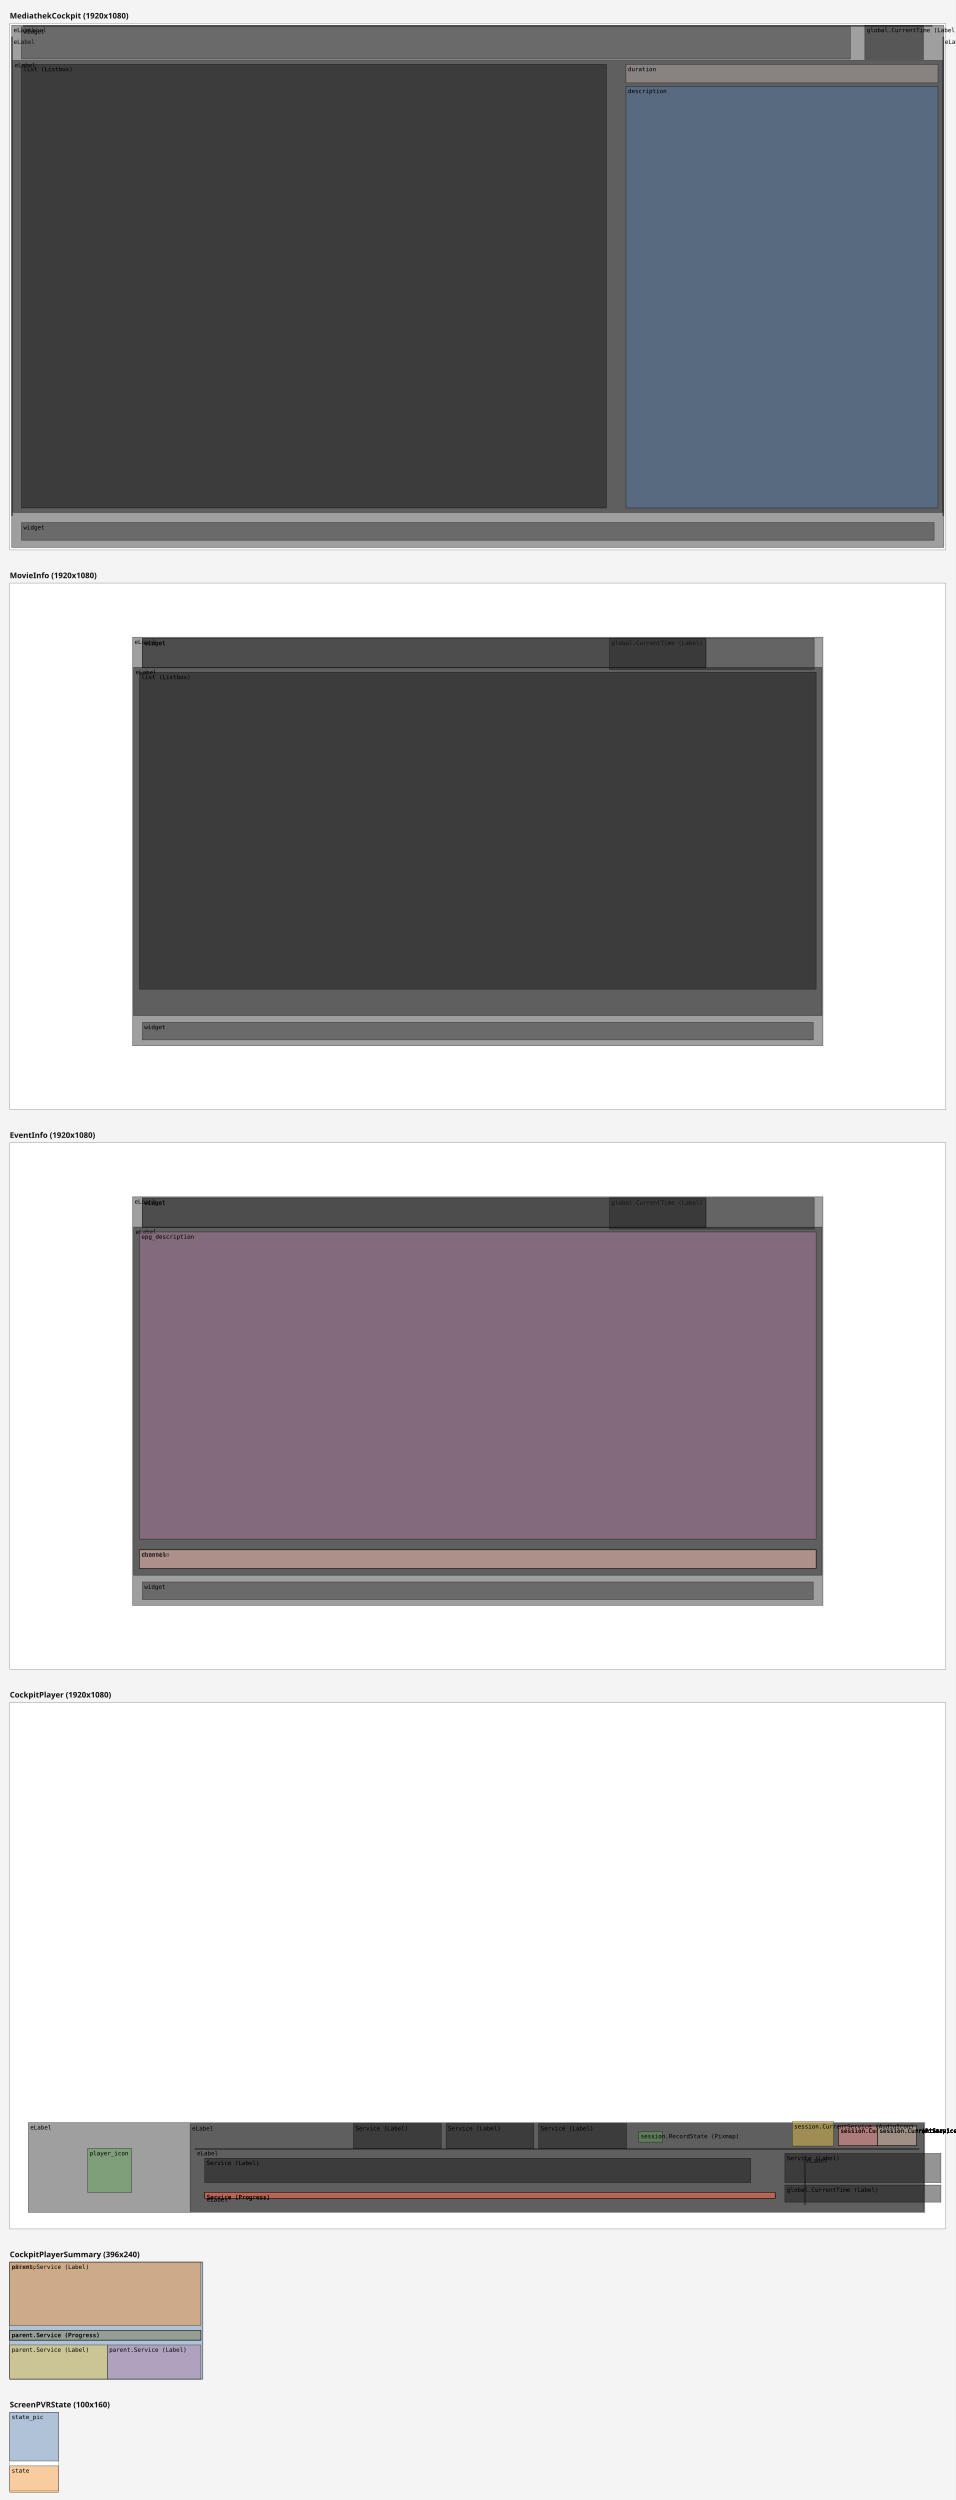
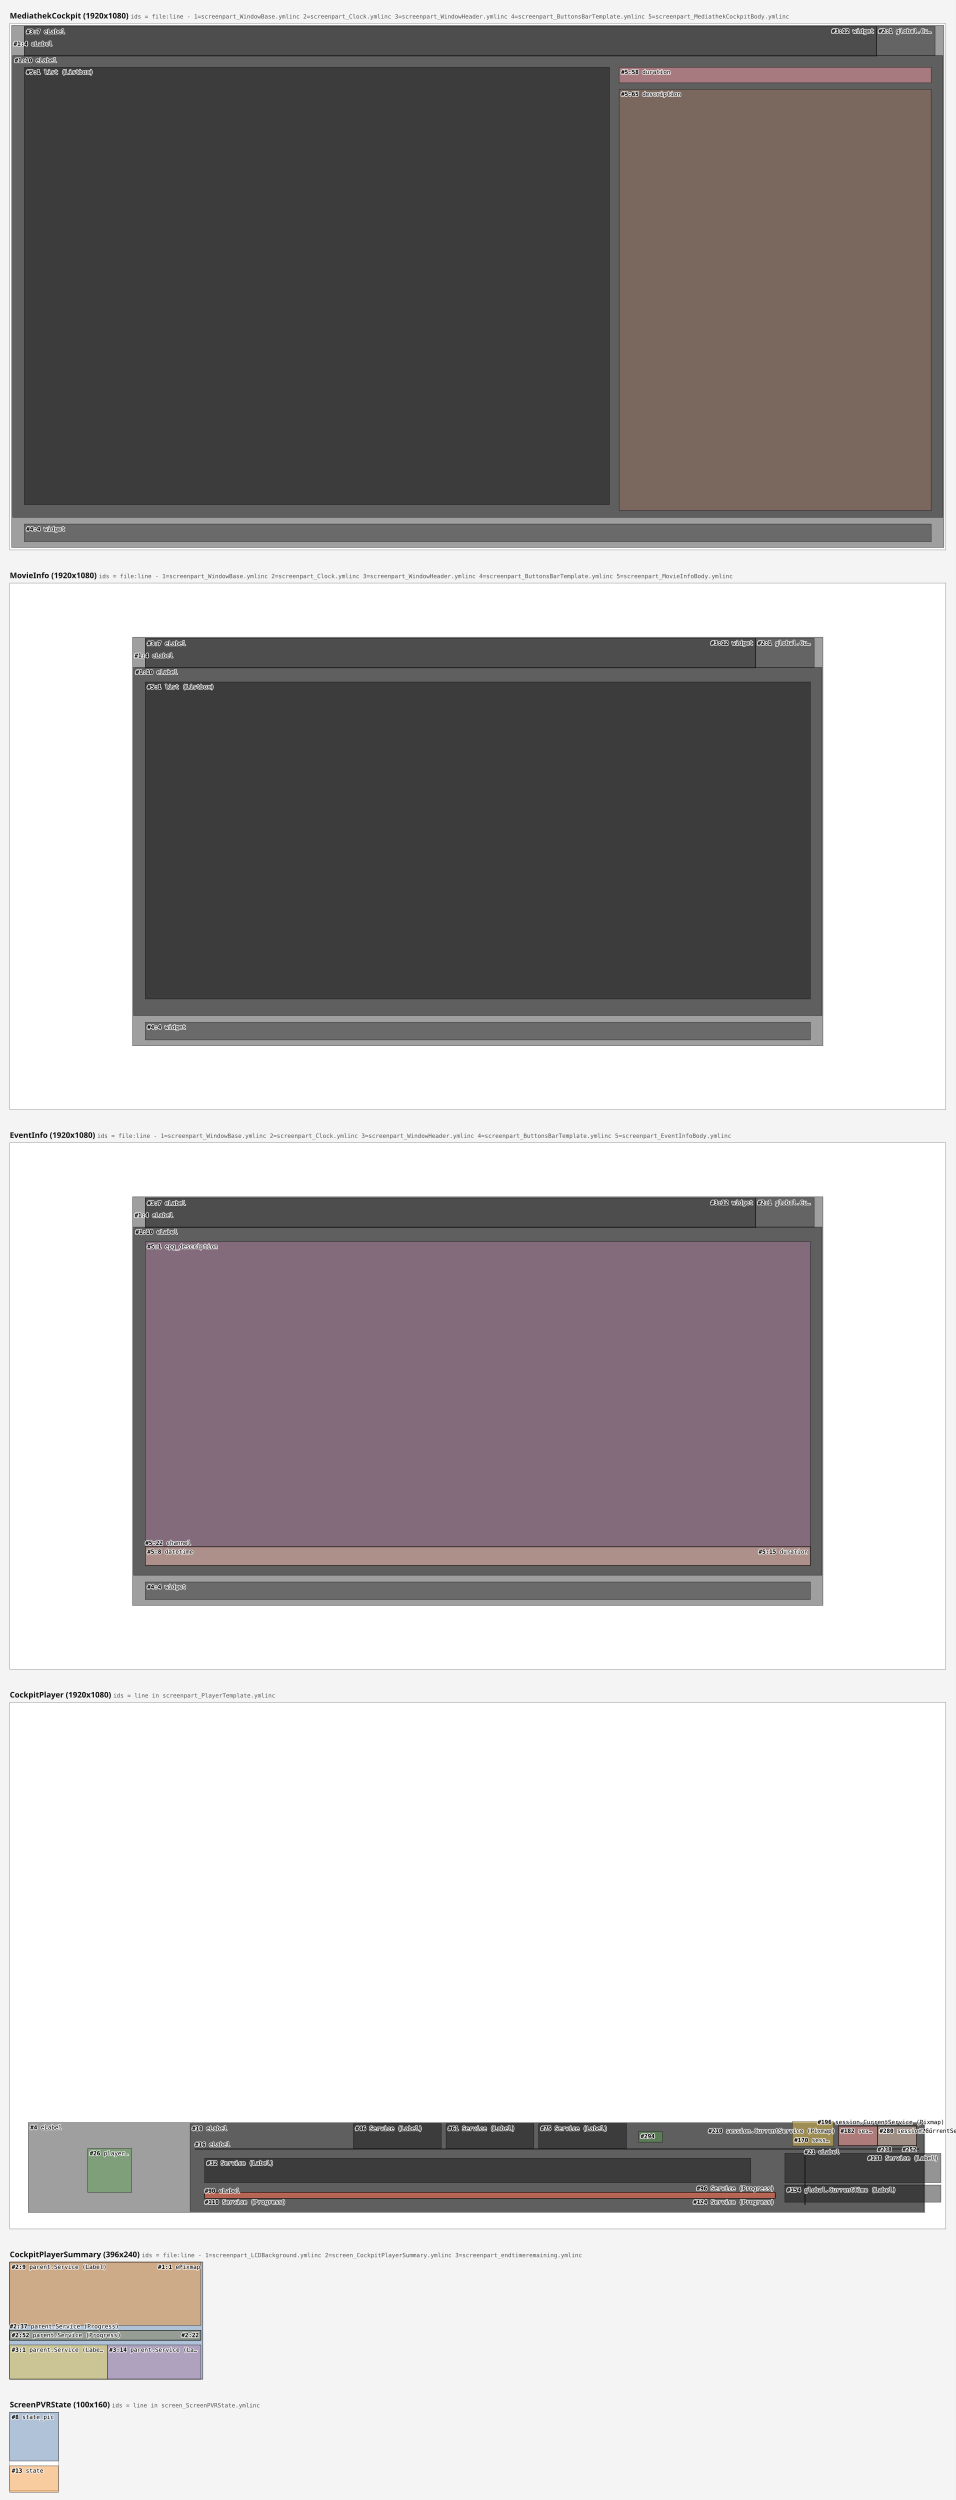
<svg xmlns="http://www.w3.org/2000/svg" width="1960" height="5128" viewBox="0 0 1960 5128">
  <rect x="0" y="0" width="1960" height="5128" fill="#f4f4f4" />
-   <text x="20" y="38" font-family="sans-serif" font-size="16" font-weight="bold" fill="#111111">MediathekCockpit (1920x1080)</text>
+   <text x="20" y="38" font-family="sans-serif" font-size="16" font-weight="bold" fill="#111111">MediathekCockpit (1920x1080) <tspan font-family="monospace" font-size="12" font-weight="normal" fill="#555555">ids = file:line - 1=screenpart_WindowBase.ymlinc  2=screenpart_Clock.ymlinc  3=screenpart_WindowHeader.ymlinc  4=screenpart_ButtonsBarTemplate.ymlinc  5=screenpart_MediathekCockpitBody.ymlinc</tspan>
+   </text>
  <g data-screen="0" transform="translate(20,48)">
    <rect x="0" y="0" width="1920" height="1080" fill="#ffffff" stroke="#999999" stroke-width="1" />
-     <g>
-       <rect data-ref="0:0" x="4" y="4" width="1912" height="1071" fill="#2c2c2c" fill-opacity="0.45" stroke="#000000" stroke-opacity="0.6" stroke-width="1" />
-       <text x="8" y="18" font-family="monospace" font-size="12" fill="#000000">eLabel</text>
-     </g>
-     <g>
-       <rect data-ref="0:1" x="6" y="76" width="1908" height="927" fill="#121212" fill-opacity="0.45" stroke="#000000" stroke-opacity="0.6" stroke-width="1" />
-       <text x="10" y="90" font-family="monospace" font-size="12" fill="#000000">eLabel</text>
-     </g>
-     <g>
-       <rect data-ref="0:2" x="28" y="4" width="1864" height="2" fill="#2c2c2c" fill-opacity="0.45" stroke="#000000" stroke-opacity="0.6" stroke-width="1" />
-       <text x="32" y="18" font-family="monospace" font-size="12" fill="#000000">eLabel</text>
-     </g>
-     <g>
-       <rect data-ref="0:3" x="4" y="28" width="2" height="982" fill="#2c2c2c" fill-opacity="0.45" stroke="#000000" stroke-opacity="0.6" stroke-width="1" />
-       <text x="8" y="42" font-family="monospace" font-size="12" fill="#000000">eLabel</text>
-     </g>
-     <g>
-       <rect data-ref="0:4" x="1914" y="28" width="2" height="982" fill="#2c2c2c" fill-opacity="0.45" stroke="#000000" stroke-opacity="0.6" stroke-width="1" />
-       <text x="1918" y="42" font-family="monospace" font-size="12" fill="#000000">eLabel</text>
-     </g>
-     <g>
-       <rect data-ref="0:5" x="24" y="7" width="1700" height="66" fill="#2c2c2c" fill-opacity="0.45" stroke="#000000" stroke-opacity="0.6" stroke-width="1" />
-       <text x="28" y="21" font-family="monospace" font-size="12" fill="#000000">widget</text>
-     </g>
-     <g>
-       <rect data-ref="0:8" x="24" y="84" width="1200" height="910" fill="#121212" fill-opacity="0.45" stroke="#000000" stroke-opacity="0.6" stroke-width="1" />
-       <text x="28" y="98" font-family="monospace" font-size="12" fill="#000000">list (Listbox)</text>
-     </g>
-     <g>
-       <rect data-ref="0:9" x="1264" y="84" width="640" height="38" fill="#bab0ac" fill-opacity="0.45" stroke="#000000" stroke-opacity="0.6" stroke-width="1" />
-       <text x="1268" y="98" font-family="monospace" font-size="12" fill="#000000">duration</text>
-     </g>
-     <g>
-       <rect data-ref="0:10" x="1264" y="129" width="640" height="865" fill="#4e79a7" fill-opacity="0.45" stroke="#000000" stroke-opacity="0.6" stroke-width="1" />
-       <text x="1268" y="143" font-family="monospace" font-size="12" fill="#000000">description</text>
-     </g>
-     <g>
-       <rect data-ref="0:7" x="24" y="1024" width="1872" height="36" fill="#2c2c2c" fill-opacity="0.45" stroke="#000000" stroke-opacity="0.6" stroke-width="1" />
-       <text x="28" y="1038" font-family="monospace" font-size="12" fill="#000000">widget</text>
-     </g>
-     <g>
-       <rect data-ref="0:6" x="1754" y="4" width="120" height="70" fill="#000000" fill-opacity="0.45" stroke="#000000" stroke-opacity="0.6" stroke-width="1" />
-       <text x="1758" y="18" font-family="monospace" font-size="12" fill="#000000">global.CurrentTime (Label)</text>
-     </g>
-   </g>
-   <text x="20" y="1186" font-family="sans-serif" font-size="16" font-weight="bold" fill="#111111">MovieInfo (1920x1080)</text>
+     <rect data-ref="0:0" data-src="screenpart_WindowBase.ymlinc:4" x="4" y="4" width="1912" height="1071" fill="#2c2c2c" fill-opacity="0.45" stroke="#000000" stroke-opacity="0.6" stroke-width="1" />
+     <rect data-ref="0:1" data-src="screenpart_WindowBase.ymlinc:10" x="6" y="66" width="1908" height="947" fill="#121212" fill-opacity="0.45" stroke="#000000" stroke-opacity="0.6" stroke-width="1" />
+     <rect data-ref="0:6" data-src="screenpart_MediathekCockpitBody.ymlinc:1" x="30" y="90" width="1200" height="897" fill="#121212" fill-opacity="0.45" stroke="#000000" stroke-opacity="0.6" stroke-width="1" />
+     <rect data-ref="0:7" data-src="screenpart_MediathekCockpitBody.ymlinc:58" x="1250" y="90" width="640" height="32" fill="#ff9da7" fill-opacity="0.45" stroke="#000000" stroke-opacity="0.6" stroke-width="1" />
+     <rect data-ref="0:8" data-src="screenpart_MediathekCockpitBody.ymlinc:65" x="1250" y="135" width="640" height="864" fill="#9c755f" fill-opacity="0.45" stroke="#000000" stroke-opacity="0.6" stroke-width="1" />
+     <rect data-ref="0:5" data-src="screenpart_ButtonsBarTemplate.ymlinc:4" x="30" y="1027" width="1860" height="36" fill="#2c2c2c" fill-opacity="0.45" stroke="#000000" stroke-opacity="0.6" stroke-width="1" />
+     <rect data-ref="0:3" data-src="screenpart_WindowHeader.ymlinc:7" x="30" y="7" width="1748" height="60" fill="#2c2c2c" fill-opacity="0.45" stroke="#000000" stroke-opacity="0.6" stroke-width="1" />
+     <rect data-ref="0:2" data-src="screenpart_Clock.ymlinc:1" x="1778" y="6" width="120" height="60" fill="#1d1d1d" fill-opacity="0.45" stroke="#000000" stroke-opacity="0.6" stroke-width="1" />
+     <rect data-ref="0:4" data-src="screenpart_WindowHeader.ymlinc:12" x="30" y="6" width="1748" height="60" fill="#2c2c2c" fill-opacity="0.45" stroke="#000000" stroke-opacity="0.6" stroke-width="1" />
+     <g pointer-events="none" font-family="monospace" font-size="12" fill="#000000" stroke="#ffffff" stroke-width="3" stroke-opacity="0.85" stroke-linejoin="round" paint-order="stroke">
+       <text x="8" y="46">
+         <tspan font-weight="bold">#1:4</tspan> eLabel</text>
+       <text x="10" y="80">
+         <tspan font-weight="bold">#1:10</tspan> eLabel</text>
+       <text x="34" y="104">
+         <tspan font-weight="bold">#5:1</tspan> list (Listbox)</text>
+       <text x="1254" y="104">
+         <tspan font-weight="bold">#5:58</tspan> duration</text>
+       <text x="1254" y="149">
+         <tspan font-weight="bold">#5:65</tspan> description</text>
+       <text x="34" y="1041">
+         <tspan font-weight="bold">#4:4</tspan> widget</text>
+       <text x="34" y="21">
+         <tspan font-weight="bold">#3:7</tspan> eLabel</text>
+       <text x="1782" y="20">
+         <tspan font-weight="bold">#2:1</tspan> global.Cu…</text>
+       <text x="1686" y="20">
+         <tspan font-weight="bold">#3:12</tspan> widget</text>
+     </g>
+   </g>
+   <text x="20" y="1186" font-family="sans-serif" font-size="16" font-weight="bold" fill="#111111">MovieInfo (1920x1080) <tspan font-family="monospace" font-size="12" font-weight="normal" fill="#555555">ids = file:line - 1=screenpart_WindowBase.ymlinc  2=screenpart_Clock.ymlinc  3=screenpart_WindowHeader.ymlinc  4=screenpart_ButtonsBarTemplate.ymlinc  5=screenpart_MovieInfoBody.ymlinc</tspan>
+   </text>
  <g data-screen="1" transform="translate(20,1196)">
    <rect x="0" y="0" width="1920" height="1080" fill="#ffffff" stroke="#999999" stroke-width="1" />
-     <g>
-       <rect data-ref="1:0" x="252" y="111" width="1416" height="838" fill="#2c2c2c" fill-opacity="0.45" stroke="#000000" stroke-opacity="0.6" stroke-width="1" />
-       <text x="256" y="125" font-family="monospace" font-size="12" fill="#000000">eLabel</text>
-     </g>
-     <g>
-       <rect data-ref="1:1" x="254" y="173" width="1412" height="714" fill="#121212" fill-opacity="0.45" stroke="#000000" stroke-opacity="0.6" stroke-width="1" />
-       <text x="258" y="187" font-family="monospace" font-size="12" fill="#000000">eLabel</text>
-     </g>
-     <g>
-       <rect data-ref="1:6" x="266" y="183" width="1388" height="650" fill="#121212" fill-opacity="0.45" stroke="#000000" stroke-opacity="0.6" stroke-width="1" />
-       <text x="270" y="197" font-family="monospace" font-size="12" fill="#000000">list (Listbox)</text>
-     </g>
-     <g>
-       <rect data-ref="1:2" x="272" y="901" width="1376" height="36" fill="#2c2c2c" fill-opacity="0.45" stroke="#000000" stroke-opacity="0.6" stroke-width="1" />
-       <text x="276" y="915" font-family="monospace" font-size="12" fill="#000000">widget</text>
-     </g>
-     <g>
-       <rect data-ref="1:4" x="272" y="114" width="1156" height="60" fill="#2c2c2c" fill-opacity="0.45" stroke="#000000" stroke-opacity="0.6" stroke-width="1" />
-       <text x="276" y="128" font-family="monospace" font-size="12" fill="#000000">eLabel</text>
-     </g>
-     <g>
-       <rect data-ref="1:3" x="1230" y="113" width="420" height="64" fill="#1d1d1d" fill-opacity="0.45" stroke="#000000" stroke-opacity="0.6" stroke-width="1" />
-       <text x="1234" y="127" font-family="monospace" font-size="12" fill="#000000">global.CurrentTime (Label)</text>
-     </g>
-     <g>
-       <rect data-ref="1:5" x="272" y="113" width="1156" height="60" fill="#2c2c2c" fill-opacity="0.45" stroke="#000000" stroke-opacity="0.6" stroke-width="1" />
-       <text x="276" y="127" font-family="monospace" font-size="12" fill="#000000">widget</text>
-     </g>
-   </g>
-   <text x="20" y="2334" font-family="sans-serif" font-size="16" font-weight="bold" fill="#111111">EventInfo (1920x1080)</text>
+     <rect data-ref="1:0" data-src="screenpart_WindowBase.ymlinc:4" x="252" y="111" width="1416" height="838" fill="#2c2c2c" fill-opacity="0.45" stroke="#000000" stroke-opacity="0.6" stroke-width="1" />
+     <rect data-ref="1:1" data-src="screenpart_WindowBase.ymlinc:10" x="254" y="173" width="1412" height="714" fill="#121212" fill-opacity="0.45" stroke="#000000" stroke-opacity="0.6" stroke-width="1" />
+     <rect data-ref="1:6" data-src="screenpart_MovieInfoBody.ymlinc:1" x="278" y="203" width="1364" height="650" fill="#121212" fill-opacity="0.45" stroke="#000000" stroke-opacity="0.6" stroke-width="1" />
+     <rect data-ref="1:5" data-src="screenpart_ButtonsBarTemplate.ymlinc:4" x="278" y="901" width="1364" height="36" fill="#2c2c2c" fill-opacity="0.45" stroke="#000000" stroke-opacity="0.6" stroke-width="1" />
+     <rect data-ref="1:3" data-src="screenpart_WindowHeader.ymlinc:7" x="278" y="114" width="1252" height="60" fill="#2c2c2c" fill-opacity="0.45" stroke="#000000" stroke-opacity="0.6" stroke-width="1" />
+     <rect data-ref="1:2" data-src="screenpart_Clock.ymlinc:1" x="1530" y="113" width="120" height="60" fill="#1d1d1d" fill-opacity="0.45" stroke="#000000" stroke-opacity="0.6" stroke-width="1" />
+     <rect data-ref="1:4" data-src="screenpart_WindowHeader.ymlinc:12" x="278" y="113" width="1252" height="60" fill="#2c2c2c" fill-opacity="0.45" stroke="#000000" stroke-opacity="0.6" stroke-width="1" />
+     <g pointer-events="none" font-family="monospace" font-size="12" fill="#000000" stroke="#ffffff" stroke-width="3" stroke-opacity="0.85" stroke-linejoin="round" paint-order="stroke">
+       <text x="256" y="153">
+         <tspan font-weight="bold">#1:4</tspan> eLabel</text>
+       <text x="258" y="187">
+         <tspan font-weight="bold">#1:10</tspan> eLabel</text>
+       <text x="282" y="217">
+         <tspan font-weight="bold">#5:1</tspan> list (Listbox)</text>
+       <text x="282" y="915">
+         <tspan font-weight="bold">#4:4</tspan> widget</text>
+       <text x="282" y="128">
+         <tspan font-weight="bold">#3:7</tspan> eLabel</text>
+       <text x="1534" y="127">
+         <tspan font-weight="bold">#2:1</tspan> global.Cu…</text>
+       <text x="1438" y="127">
+         <tspan font-weight="bold">#3:12</tspan> widget</text>
+     </g>
+   </g>
+   <text x="20" y="2334" font-family="sans-serif" font-size="16" font-weight="bold" fill="#111111">EventInfo (1920x1080) <tspan font-family="monospace" font-size="12" font-weight="normal" fill="#555555">ids = file:line - 1=screenpart_WindowBase.ymlinc  2=screenpart_Clock.ymlinc  3=screenpart_WindowHeader.ymlinc  4=screenpart_ButtonsBarTemplate.ymlinc  5=screenpart_EventInfoBody.ymlinc</tspan>
+   </text>
  <g data-screen="2" transform="translate(20,2344)">
    <rect x="0" y="0" width="1920" height="1080" fill="#ffffff" stroke="#999999" stroke-width="1" />
-     <g>
-       <rect data-ref="2:0" x="252" y="111" width="1416" height="838" fill="#2c2c2c" fill-opacity="0.45" stroke="#000000" stroke-opacity="0.6" stroke-width="1" />
-       <text x="256" y="125" font-family="monospace" font-size="12" fill="#000000">eLabel</text>
-     </g>
-     <g>
-       <rect data-ref="2:1" x="254" y="173" width="1412" height="714" fill="#121212" fill-opacity="0.45" stroke="#000000" stroke-opacity="0.6" stroke-width="1" />
-       <text x="258" y="187" font-family="monospace" font-size="12" fill="#000000">eLabel</text>
-     </g>
-     <g>
-       <rect data-ref="2:6" x="266" y="183" width="1388" height="630" fill="#b07aa1" fill-opacity="0.45" stroke="#000000" stroke-opacity="0.6" stroke-width="1" />
-       <text x="270" y="197" font-family="monospace" font-size="12" fill="#000000">epg_description</text>
-     </g>
-     <g>
-       <rect data-ref="2:7" x="266" y="835" width="1388" height="38" fill="#ff9da7" fill-opacity="0.45" stroke="#000000" stroke-opacity="0.6" stroke-width="1" />
-       <text x="270" y="849" font-family="monospace" font-size="12" fill="#000000">datetime</text>
-     </g>
-     <g>
-       <rect data-ref="2:8" x="266" y="835" width="1388" height="38" fill="#9c755f" fill-opacity="0.45" stroke="#000000" stroke-opacity="0.6" stroke-width="1" />
-       <text x="270" y="849" font-family="monospace" font-size="12" fill="#000000">duration</text>
-     </g>
-     <g>
-       <rect data-ref="2:9" x="266" y="835" width="1388" height="38" fill="#bab0ac" fill-opacity="0.45" stroke="#000000" stroke-opacity="0.6" stroke-width="1" />
-       <text x="270" y="849" font-family="monospace" font-size="12" fill="#000000">channel</text>
-     </g>
-     <g>
-       <rect data-ref="2:2" x="272" y="901" width="1376" height="36" fill="#2c2c2c" fill-opacity="0.45" stroke="#000000" stroke-opacity="0.6" stroke-width="1" />
-       <text x="276" y="915" font-family="monospace" font-size="12" fill="#000000">widget</text>
-     </g>
-     <g>
-       <rect data-ref="2:4" x="272" y="114" width="1156" height="60" fill="#2c2c2c" fill-opacity="0.45" stroke="#000000" stroke-opacity="0.6" stroke-width="1" />
-       <text x="276" y="128" font-family="monospace" font-size="12" fill="#000000">eLabel</text>
-     </g>
-     <g>
-       <rect data-ref="2:3" x="1230" y="113" width="420" height="64" fill="#1d1d1d" fill-opacity="0.45" stroke="#000000" stroke-opacity="0.6" stroke-width="1" />
-       <text x="1234" y="127" font-family="monospace" font-size="12" fill="#000000">global.CurrentTime (Label)</text>
-     </g>
-     <g>
-       <rect data-ref="2:5" x="272" y="113" width="1156" height="60" fill="#2c2c2c" fill-opacity="0.45" stroke="#000000" stroke-opacity="0.6" stroke-width="1" />
-       <text x="276" y="127" font-family="monospace" font-size="12" fill="#000000">widget</text>
-     </g>
-   </g>
-   <text x="20" y="3482" font-family="sans-serif" font-size="16" font-weight="bold" fill="#111111">CockpitPlayer (1920x1080)</text>
+     <rect data-ref="2:0" data-src="screenpart_WindowBase.ymlinc:4" x="252" y="111" width="1416" height="838" fill="#2c2c2c" fill-opacity="0.45" stroke="#000000" stroke-opacity="0.6" stroke-width="1" />
+     <rect data-ref="2:1" data-src="screenpart_WindowBase.ymlinc:10" x="254" y="173" width="1412" height="714" fill="#121212" fill-opacity="0.45" stroke="#000000" stroke-opacity="0.6" stroke-width="1" />
+     <rect data-ref="2:6" data-src="screenpart_EventInfoBody.ymlinc:1" x="278" y="203" width="1364" height="630" fill="#b07aa1" fill-opacity="0.45" stroke="#000000" stroke-opacity="0.6" stroke-width="1" />
+     <rect data-ref="2:7" data-src="screenpart_EventInfoBody.ymlinc:8" x="278" y="829" width="1364" height="38" fill="#ff9da7" fill-opacity="0.45" stroke="#000000" stroke-opacity="0.6" stroke-width="1" />
+     <rect data-ref="2:8" data-src="screenpart_EventInfoBody.ymlinc:15" x="278" y="829" width="1364" height="38" fill="#9c755f" fill-opacity="0.45" stroke="#000000" stroke-opacity="0.6" stroke-width="1" />
+     <rect data-ref="2:9" data-src="screenpart_EventInfoBody.ymlinc:22" x="278" y="829" width="1364" height="38" fill="#bab0ac" fill-opacity="0.45" stroke="#000000" stroke-opacity="0.6" stroke-width="1" />
+     <rect data-ref="2:5" data-src="screenpart_ButtonsBarTemplate.ymlinc:4" x="278" y="901" width="1364" height="36" fill="#2c2c2c" fill-opacity="0.45" stroke="#000000" stroke-opacity="0.6" stroke-width="1" />
+     <rect data-ref="2:3" data-src="screenpart_WindowHeader.ymlinc:7" x="278" y="114" width="1252" height="60" fill="#2c2c2c" fill-opacity="0.45" stroke="#000000" stroke-opacity="0.6" stroke-width="1" />
+     <rect data-ref="2:2" data-src="screenpart_Clock.ymlinc:1" x="1530" y="113" width="120" height="60" fill="#1d1d1d" fill-opacity="0.45" stroke="#000000" stroke-opacity="0.6" stroke-width="1" />
+     <rect data-ref="2:4" data-src="screenpart_WindowHeader.ymlinc:12" x="278" y="113" width="1252" height="60" fill="#2c2c2c" fill-opacity="0.45" stroke="#000000" stroke-opacity="0.6" stroke-width="1" />
+     <g pointer-events="none" font-family="monospace" font-size="12" fill="#000000" stroke="#ffffff" stroke-width="3" stroke-opacity="0.85" stroke-linejoin="round" paint-order="stroke">
+       <text x="256" y="153">
+         <tspan font-weight="bold">#1:4</tspan> eLabel</text>
+       <text x="258" y="187">
+         <tspan font-weight="bold">#1:10</tspan> eLabel</text>
+       <text x="282" y="217">
+         <tspan font-weight="bold">#5:1</tspan> epg_description</text>
+       <text x="282" y="843">
+         <tspan font-weight="bold">#5:8</tspan> datetime</text>
+       <text x="1536" y="843">
+         <tspan font-weight="bold">#5:15</tspan> duration</text>
+       <text x="278" y="825">
+         <tspan font-weight="bold">#5:22</tspan> channel</text>
+       <text x="282" y="915">
+         <tspan font-weight="bold">#4:4</tspan> widget</text>
+       <text x="282" y="128">
+         <tspan font-weight="bold">#3:7</tspan> eLabel</text>
+       <text x="1534" y="127">
+         <tspan font-weight="bold">#2:1</tspan> global.Cu…</text>
+       <text x="1438" y="127">
+         <tspan font-weight="bold">#3:12</tspan> widget</text>
+     </g>
+   </g>
+   <text x="20" y="3482" font-family="sans-serif" font-size="16" font-weight="bold" fill="#111111">CockpitPlayer (1920x1080) <tspan font-family="monospace" font-size="12" font-weight="normal" fill="#555555">ids = line in screenpart_PlayerTemplate.ymlinc</tspan>
+   </text>
  <g data-screen="3" transform="translate(20,3492)">
    <rect x="0" y="0" width="1920" height="1080" fill="#ffffff" stroke="#999999" stroke-width="1" />
-     <g>
-       <rect data-ref="3:0" x="38" y="862" width="1839" height="184" fill="#2c2c2c" fill-opacity="0.45" stroke="#000000" stroke-opacity="0.6" stroke-width="1" />
-       <text x="42" y="876" font-family="monospace" font-size="12" fill="#000000">eLabel</text>
-     </g>
-     <g>
-       <rect data-ref="3:1" x="370" y="864" width="1505" height="180" fill="#121212" fill-opacity="0.45" stroke="#000000" stroke-opacity="0.6" stroke-width="1" />
-       <text x="374" y="878" font-family="monospace" font-size="12" fill="#000000">eLabel</text>
-     </g>
-     <g>
-       <rect data-ref="3:2" x="380" y="915" width="1485" height="2" fill="#363636" fill-opacity="0.45" stroke="#000000" stroke-opacity="0.6" stroke-width="1" />
-       <text x="384" y="929" font-family="monospace" font-size="12" fill="#000000">eLabel</text>
-     </g>
-     <g>
-       <rect data-ref="3:3" x="1630" y="930" width="2" height="100" fill="#363636" fill-opacity="0.45" stroke="#000000" stroke-opacity="0.6" stroke-width="1" />
-       <text x="1634" y="944" font-family="monospace" font-size="12" fill="#000000">eLabel</text>
-     </g>
-     <g>
-       <rect data-ref="3:5" x="400" y="935" width="1120" height="50" fill="#121212" fill-opacity="0.45" stroke="#000000" stroke-opacity="0.6" stroke-width="1" />
-       <text x="404" y="949" font-family="monospace" font-size="12" fill="#000000">Service (Label)</text>
-     </g>
-     <g>
-       <rect data-ref="3:6" x="705" y="864" width="180" height="51" fill="#121212" fill-opacity="0.45" stroke="#000000" stroke-opacity="0.6" stroke-width="1" />
-       <text x="709" y="878" font-family="monospace" font-size="12" fill="#000000">Service (Label)</text>
-     </g>
-     <g>
-       <rect data-ref="3:7" x="895" y="864" width="180" height="51" fill="#121212" fill-opacity="0.45" stroke="#000000" stroke-opacity="0.6" stroke-width="1" />
-       <text x="899" y="878" font-family="monospace" font-size="12" fill="#000000">Service (Label)</text>
-     </g>
-     <g>
-       <rect data-ref="3:8" x="1085" y="864" width="180" height="51" fill="#121212" fill-opacity="0.45" stroke="#000000" stroke-opacity="0.6" stroke-width="1" />
-       <text x="1089" y="878" font-family="monospace" font-size="12" fill="#000000">Service (Label)</text>
-     </g>
-     <g>
-       <rect data-ref="3:9" x="400" y="1010" width="1170" height="4" fill="#232323" fill-opacity="0.45" stroke="#000000" stroke-opacity="0.6" stroke-width="1" />
-       <text x="404" y="1024" font-family="monospace" font-size="12" fill="#000000">eLabel</text>
-     </g>
-     <g>
-       <rect data-ref="3:10" x="400" y="1005" width="1170" height="12" fill="#4e79a7" fill-opacity="0.45" stroke="#000000" stroke-opacity="0.6" stroke-width="1" />
-       <text x="404" y="1019" font-family="monospace" font-size="12" fill="#000000">Service (Progress)</text>
-     </g>
-     <g>
-       <rect data-ref="3:16" x="1700" y="869" width="80" height="40" fill="#b07aa1" fill-opacity="0.45" stroke="#000000" stroke-opacity="0.6" stroke-width="1" />
-       <text x="1704" y="883" font-family="monospace" font-size="12" fill="#000000">session.CurrentService (Pixmap)</text>
-     </g>
-     <g>
-       <rect data-ref="3:17" x="1700" y="869" width="80" height="40" fill="#ff9da7" fill-opacity="0.45" stroke="#000000" stroke-opacity="0.6" stroke-width="1" />
-       <text x="1704" y="883" font-family="monospace" font-size="12" fill="#000000">session.CurrentService (Pixmap)</text>
-     </g>
-     <g>
-       <rect data-ref="3:18" x="1700" y="869" width="80" height="40" fill="#9c755f" fill-opacity="0.45" stroke="#000000" stroke-opacity="0.6" stroke-width="1" />
-       <text x="1704" y="883" font-family="monospace" font-size="12" fill="#000000">session.CurrentService (Pixmap)</text>
-     </g>
-     <g>
-       <rect data-ref="3:19" x="1780" y="869" width="80" height="40" fill="#bab0ac" fill-opacity="0.45" stroke="#000000" stroke-opacity="0.6" stroke-width="1" />
-       <text x="1784" y="883" font-family="monospace" font-size="12" fill="#000000">session.CurrentService (Pixmap)</text>
-     </g>
-     <g>
-       <rect data-ref="3:20" x="1780" y="869" width="80" height="40" fill="#4e79a7" fill-opacity="0.45" stroke="#000000" stroke-opacity="0.6" stroke-width="1" />
-       <text x="1784" y="883" font-family="monospace" font-size="12" fill="#000000">session.CurrentService (Pixmap)</text>
-     </g>
-     <g>
-       <rect data-ref="3:21" x="1780" y="869" width="80" height="40" fill="#f28e2b" fill-opacity="0.45" stroke="#000000" stroke-opacity="0.6" stroke-width="1" />
-       <text x="1784" y="883" font-family="monospace" font-size="12" fill="#000000">session.CurrentService (Pixmap)</text>
-     </g>
-     <g>
-       <rect data-ref="3:22" x="1780" y="869" width="80" height="40" fill="#e15759" fill-opacity="0.45" stroke="#000000" stroke-opacity="0.6" stroke-width="1" />
-       <text x="1784" y="883" font-family="monospace" font-size="12" fill="#000000">session.CurrentService (Pixmap)</text>
-     </g>
-     <g>
-       <rect data-ref="3:23" x="1780" y="869" width="80" height="40" fill="#76b7b2" fill-opacity="0.45" stroke="#000000" stroke-opacity="0.6" stroke-width="1" />
-       <text x="1784" y="883" font-family="monospace" font-size="12" fill="#000000">session.CurrentService (Pixmap)</text>
-     </g>
-     <g>
-       <rect data-ref="3:24" x="1290" y="880" width="49" height="22" fill="#59a14f" fill-opacity="0.45" stroke="#000000" stroke-opacity="0.6" stroke-width="1" />
-       <text x="1294" y="894" font-family="monospace" font-size="12" fill="#000000">session.RecordState (Pixmap)</text>
-     </g>
-     <g>
-       <rect data-ref="3:4" x="160" y="915" width="90" height="90" fill="#59a14f" fill-opacity="0.45" stroke="#000000" stroke-opacity="0.6" stroke-width="1" />
-       <text x="164" y="929" font-family="monospace" font-size="12" fill="#000000">player_icon</text>
-     </g>
-     <g>
-       <rect data-ref="3:11" x="400" y="1005" width="1170" height="12" fill="#f28e2b" fill-opacity="0.45" stroke="#000000" stroke-opacity="0.6" stroke-width="1" />
-       <text x="404" y="1019" font-family="monospace" font-size="12" fill="#000000">Service (Progress)</text>
-     </g>
-     <g>
-       <rect data-ref="3:12" x="400" y="1005" width="1170" height="12" fill="#e15759" fill-opacity="0.45" stroke="#000000" stroke-opacity="0.6" stroke-width="1" />
-       <text x="404" y="1019" font-family="monospace" font-size="12" fill="#000000">Service (Progress)</text>
-     </g>
-     <g>
-       <rect data-ref="3:15" x="1605" y="860" width="85" height="50" fill="#edc948" fill-opacity="0.45" stroke="#000000" stroke-opacity="0.6" stroke-width="1" />
-       <text x="1609" y="874" font-family="monospace" font-size="12" fill="#000000">session.CurrentService (AudioIcon)</text>
-     </g>
-     <g>
-       <rect data-ref="3:13" x="1590" y="925" width="320" height="60" fill="#121212" fill-opacity="0.45" stroke="#000000" stroke-opacity="0.6" stroke-width="1" />
-       <text x="1594" y="939" font-family="monospace" font-size="12" fill="#000000">Service (Label)</text>
-     </g>
-     <g>
-       <rect data-ref="3:14" x="1590" y="990" width="320" height="35" fill="#121212" fill-opacity="0.45" stroke="#000000" stroke-opacity="0.6" stroke-width="1" />
-       <text x="1594" y="1004" font-family="monospace" font-size="12" fill="#000000">global.CurrentTime (Label)</text>
-     </g>
-   </g>
-   <text x="20" y="4630" font-family="sans-serif" font-size="16" font-weight="bold" fill="#111111">CockpitPlayerSummary (396x240)</text>
+     <rect data-ref="3:0" data-src="screenpart_PlayerTemplate.ymlinc:4" x="38" y="862" width="1839" height="184" fill="#2c2c2c" fill-opacity="0.45" stroke="#000000" stroke-opacity="0.6" stroke-width="1" />
+     <rect data-ref="3:1" data-src="screenpart_PlayerTemplate.ymlinc:10" x="370" y="864" width="1505" height="180" fill="#121212" fill-opacity="0.45" stroke="#000000" stroke-opacity="0.6" stroke-width="1" />
+     <rect data-ref="3:2" data-src="screenpart_PlayerTemplate.ymlinc:16" x="380" y="915" width="1485" height="2" fill="#363636" fill-opacity="0.45" stroke="#000000" stroke-opacity="0.6" stroke-width="1" />
+     <rect data-ref="3:3" data-src="screenpart_PlayerTemplate.ymlinc:21" x="1630" y="930" width="2" height="100" fill="#363636" fill-opacity="0.45" stroke="#000000" stroke-opacity="0.6" stroke-width="1" />
+     <rect data-ref="3:5" data-src="screenpart_PlayerTemplate.ymlinc:32" x="400" y="935" width="1120" height="50" fill="#121212" fill-opacity="0.45" stroke="#000000" stroke-opacity="0.6" stroke-width="1" />
+     <rect data-ref="3:6" data-src="screenpart_PlayerTemplate.ymlinc:46" x="705" y="864" width="180" height="51" fill="#121212" fill-opacity="0.45" stroke="#000000" stroke-opacity="0.6" stroke-width="1" />
+     <rect data-ref="3:7" data-src="screenpart_PlayerTemplate.ymlinc:61" x="895" y="864" width="180" height="51" fill="#121212" fill-opacity="0.45" stroke="#000000" stroke-opacity="0.6" stroke-width="1" />
+     <rect data-ref="3:8" data-src="screenpart_PlayerTemplate.ymlinc:75" x="1085" y="864" width="180" height="51" fill="#121212" fill-opacity="0.45" stroke="#000000" stroke-opacity="0.6" stroke-width="1" />
+     <rect data-ref="3:9" data-src="screenpart_PlayerTemplate.ymlinc:90" x="400" y="1010" width="1170" height="4" fill="#232323" fill-opacity="0.45" stroke="#000000" stroke-opacity="0.6" stroke-width="1" />
+     <rect data-ref="3:10" data-src="screenpart_PlayerTemplate.ymlinc:96" x="400" y="1005" width="1170" height="12" fill="#4e79a7" fill-opacity="0.45" stroke="#000000" stroke-opacity="0.6" stroke-width="1" />
+     <rect data-ref="3:16" data-src="screenpart_PlayerTemplate.ymlinc:182" x="1700" y="869" width="80" height="40" fill="#b07aa1" fill-opacity="0.45" stroke="#000000" stroke-opacity="0.6" stroke-width="1" />
+     <rect data-ref="3:17" data-src="screenpart_PlayerTemplate.ymlinc:196" x="1700" y="869" width="80" height="40" fill="#ff9da7" fill-opacity="0.45" stroke="#000000" stroke-opacity="0.6" stroke-width="1" />
+     <rect data-ref="3:18" data-src="screenpart_PlayerTemplate.ymlinc:210" x="1700" y="869" width="80" height="40" fill="#9c755f" fill-opacity="0.45" stroke="#000000" stroke-opacity="0.6" stroke-width="1" />
+     <rect data-ref="3:19" data-src="screenpart_PlayerTemplate.ymlinc:224" x="1780" y="869" width="80" height="40" fill="#bab0ac" fill-opacity="0.45" stroke="#000000" stroke-opacity="0.6" stroke-width="1" />
+     <rect data-ref="3:20" data-src="screenpart_PlayerTemplate.ymlinc:238" x="1780" y="869" width="80" height="40" fill="#4e79a7" fill-opacity="0.45" stroke="#000000" stroke-opacity="0.6" stroke-width="1" />
+     <rect data-ref="3:21" data-src="screenpart_PlayerTemplate.ymlinc:252" x="1780" y="869" width="80" height="40" fill="#f28e2b" fill-opacity="0.45" stroke="#000000" stroke-opacity="0.6" stroke-width="1" />
+     <rect data-ref="3:22" data-src="screenpart_PlayerTemplate.ymlinc:266" x="1780" y="869" width="80" height="40" fill="#e15759" fill-opacity="0.45" stroke="#000000" stroke-opacity="0.6" stroke-width="1" />
+     <rect data-ref="3:23" data-src="screenpart_PlayerTemplate.ymlinc:280" x="1780" y="869" width="80" height="40" fill="#76b7b2" fill-opacity="0.45" stroke="#000000" stroke-opacity="0.6" stroke-width="1" />
+     <rect data-ref="3:24" data-src="screenpart_PlayerTemplate.ymlinc:294" x="1290" y="880" width="49" height="22" fill="#59a14f" fill-opacity="0.45" stroke="#000000" stroke-opacity="0.6" stroke-width="1" />
+     <rect data-ref="3:4" data-src="screenpart_PlayerTemplate.ymlinc:26" x="160" y="915" width="90" height="90" fill="#59a14f" fill-opacity="0.45" stroke="#000000" stroke-opacity="0.6" stroke-width="1" />
+     <rect data-ref="3:11" data-src="screenpart_PlayerTemplate.ymlinc:110" x="400" y="1005" width="1170" height="12" fill="#f28e2b" fill-opacity="0.45" stroke="#000000" stroke-opacity="0.6" stroke-width="1" />
+     <rect data-ref="3:12" data-src="screenpart_PlayerTemplate.ymlinc:124" x="400" y="1005" width="1170" height="12" fill="#e15759" fill-opacity="0.45" stroke="#000000" stroke-opacity="0.6" stroke-width="1" />
+     <rect data-ref="3:15" data-src="screenpart_PlayerTemplate.ymlinc:170" x="1605" y="860" width="85" height="50" fill="#edc948" fill-opacity="0.45" stroke="#000000" stroke-opacity="0.6" stroke-width="1" />
+     <rect data-ref="3:13" data-src="screenpart_PlayerTemplate.ymlinc:138" x="1590" y="925" width="320" height="60" fill="#121212" fill-opacity="0.45" stroke="#000000" stroke-opacity="0.6" stroke-width="1" />
+     <rect data-ref="3:14" data-src="screenpart_PlayerTemplate.ymlinc:154" x="1590" y="990" width="320" height="35" fill="#121212" fill-opacity="0.45" stroke="#000000" stroke-opacity="0.6" stroke-width="1" />
+     <g pointer-events="none" font-family="monospace" font-size="12" fill="#000000" stroke="#ffffff" stroke-width="3" stroke-opacity="0.85" stroke-linejoin="round" paint-order="stroke">
+       <text x="42" y="876">
+         <tspan font-weight="bold">#4</tspan> eLabel</text>
+       <text x="374" y="878">
+         <tspan font-weight="bold">#10</tspan> eLabel</text>
+       <text x="380" y="911">
+         <tspan font-weight="bold">#16</tspan> eLabel</text>
+       <text x="1630" y="926">
+         <tspan font-weight="bold">#21</tspan> eLabel</text>
+       <text x="404" y="949">
+         <tspan font-weight="bold">#32</tspan> Service (Label)</text>
+       <text x="709" y="878">
+         <tspan font-weight="bold">#46</tspan> Service (Label)</text>
+       <text x="899" y="878">
+         <tspan font-weight="bold">#61</tspan> Service (Label)</text>
+       <text x="1089" y="878">
+         <tspan font-weight="bold">#75</tspan> Service (Label)</text>
+       <text x="400" y="1006">
+         <tspan font-weight="bold">#90</tspan> eLabel</text>
+       <text x="1409" y="1001">
+         <tspan font-weight="bold">#96</tspan> Service (Progress)</text>
+       <text x="1704" y="883">
+         <tspan font-weight="bold">#182</tspan> ses…</text>
+       <text x="1657" y="865">
+         <tspan font-weight="bold">#196</tspan> session.CurrentService (Pixmap)</text>
+       <text x="1433" y="883">
+         <tspan font-weight="bold">#210</tspan> session.CurrentService (Pixmap)</text>
+       <text x="1784" y="883">
+         <tspan font-weight="bold">#224</tspan> ses…</text>
+       <text x="1780" y="921">
+         <tspan font-weight="bold">#238</tspan>
+       </text>
+       <text x="1831" y="921">
+         <tspan font-weight="bold">#252</tspan>
+       </text>
+       <text x="1864" y="883">
+         <tspan font-weight="bold">#266</tspan>
+       </text>
+       <text x="1784" y="883">
+         <tspan font-weight="bold">#280</tspan> session.CurrentService (Pixmap)</text>
+       <text x="1294" y="894">
+         <tspan font-weight="bold">#294</tspan>
+       </text>
+       <text x="164" y="929">
+         <tspan font-weight="bold">#26</tspan> player…</text>
+       <text x="400" y="1029">
+         <tspan font-weight="bold">#110</tspan> Service (Progress)</text>
+       <text x="1402" y="1029">
+         <tspan font-weight="bold">#124</tspan> Service (Progress)</text>
+       <text x="1609" y="902">
+         <tspan font-weight="bold">#170</tspan> sess…</text>
+       <text x="1760" y="939">
+         <tspan font-weight="bold">#138</tspan> Service (Label)</text>
+       <text x="1594" y="1004">
+         <tspan font-weight="bold">#154</tspan> global.CurrentTime (Label)</text>
+     </g>
+   </g>
+   <text x="20" y="4630" font-family="sans-serif" font-size="16" font-weight="bold" fill="#111111">CockpitPlayerSummary (396x240) <tspan font-family="monospace" font-size="12" font-weight="normal" fill="#555555">ids = file:line - 1=screenpart_LCDBackground.ymlinc  2=screen_CockpitPlayerSummary.ymlinc  3=screenpart_endtimeremaining.ymlinc</tspan>
+   </text>
  <g data-screen="4" transform="translate(20,4640)">
    <rect x="0" y="0" width="396" height="240" fill="#ffffff" stroke="#999999" stroke-width="1" />
-     <g>
-       <rect data-ref="4:0" x="0" y="0" width="396" height="240" fill="#4e79a7" fill-opacity="0.45" stroke="#000000" stroke-opacity="0.6" stroke-width="1" />
-       <text x="4" y="14" font-family="monospace" font-size="12" fill="#000000">ePixmap</text>
-     </g>
-     <g>
-       <rect data-ref="4:1" x="0" y="0" width="392" height="130" fill="#f28e2b" fill-opacity="0.45" stroke="#000000" stroke-opacity="0.6" stroke-width="1" />
-       <text x="4" y="14" font-family="monospace" font-size="12" fill="#000000">parent.Service (Label)</text>
-     </g>
-     <g>
-       <rect data-ref="4:5" x="0" y="170" width="200" height="70" fill="#edc948" fill-opacity="0.45" stroke="#000000" stroke-opacity="0.6" stroke-width="1" />
-       <text x="4" y="184" font-family="monospace" font-size="12" fill="#000000">parent.Service (Label)</text>
-     </g>
-     <g>
-       <rect data-ref="4:6" x="200" y="170" width="192" height="70" fill="#b07aa1" fill-opacity="0.45" stroke="#000000" stroke-opacity="0.6" stroke-width="1" />
-       <text x="204" y="184" font-family="monospace" font-size="12" fill="#000000">parent.Service (Label)</text>
-     </g>
-     <g>
-       <rect data-ref="4:4" x="0" y="140" width="392" height="20" fill="#59a14f" fill-opacity="0.45" stroke="#000000" stroke-opacity="0.6" stroke-width="1" />
-       <text x="4" y="154" font-family="monospace" font-size="12" fill="#000000">parent.Service (Progress)</text>
-     </g>
-     <g>
-       <rect data-ref="4:2" x="0" y="140" width="392" height="20" fill="#e15759" fill-opacity="0.45" stroke="#000000" stroke-opacity="0.6" stroke-width="1" />
-       <text x="4" y="154" font-family="monospace" font-size="12" fill="#000000">parent.Service (Progress)</text>
-     </g>
-     <g>
-       <rect data-ref="4:3" x="0" y="140" width="392" height="20" fill="#76b7b2" fill-opacity="0.45" stroke="#000000" stroke-opacity="0.6" stroke-width="1" />
-       <text x="4" y="154" font-family="monospace" font-size="12" fill="#000000">parent.Service (Progress)</text>
-     </g>
-   </g>
-   <text x="20" y="4938" font-family="sans-serif" font-size="16" font-weight="bold" fill="#111111">ScreenPVRState (100x160)</text>
+     <rect data-ref="4:0" data-src="screenpart_LCDBackground.ymlinc:1" x="0" y="0" width="396" height="240" fill="#4e79a7" fill-opacity="0.45" stroke="#000000" stroke-opacity="0.6" stroke-width="1" />
+     <rect data-ref="4:1" data-src="screen_CockpitPlayerSummary.ymlinc:9" x="0" y="0" width="392" height="130" fill="#f28e2b" fill-opacity="0.45" stroke="#000000" stroke-opacity="0.6" stroke-width="1" />
+     <rect data-ref="4:5" data-src="screenpart_endtimeremaining.ymlinc:1" x="0" y="170" width="200" height="70" fill="#edc948" fill-opacity="0.45" stroke="#000000" stroke-opacity="0.6" stroke-width="1" />
+     <rect data-ref="4:6" data-src="screenpart_endtimeremaining.ymlinc:14" x="200" y="170" width="192" height="70" fill="#b07aa1" fill-opacity="0.45" stroke="#000000" stroke-opacity="0.6" stroke-width="1" />
+     <rect data-ref="4:4" data-src="screen_CockpitPlayerSummary.ymlinc:52" x="0" y="140" width="392" height="20" fill="#59a14f" fill-opacity="0.45" stroke="#000000" stroke-opacity="0.6" stroke-width="1" />
+     <rect data-ref="4:2" data-src="screen_CockpitPlayerSummary.ymlinc:22" x="0" y="140" width="392" height="20" fill="#e15759" fill-opacity="0.45" stroke="#000000" stroke-opacity="0.6" stroke-width="1" />
+     <rect data-ref="4:3" data-src="screen_CockpitPlayerSummary.ymlinc:37" x="0" y="140" width="392" height="20" fill="#76b7b2" fill-opacity="0.45" stroke="#000000" stroke-opacity="0.6" stroke-width="1" />
+     <g pointer-events="none" font-family="monospace" font-size="12" fill="#000000" stroke="#ffffff" stroke-width="3" stroke-opacity="0.85" stroke-linejoin="round" paint-order="stroke">
+       <text x="304" y="14">
+         <tspan font-weight="bold">#1:1</tspan> ePixmap</text>
+       <text x="4" y="14">
+         <tspan font-weight="bold">#2:9</tspan> parent.Service (Label)</text>
+       <text x="4" y="184">
+         <tspan font-weight="bold">#3:1</tspan> parent.Service (Labe…</text>
+       <text x="204" y="184">
+         <tspan font-weight="bold">#3:14</tspan> parent.Service (La…</text>
+       <text x="4" y="154">
+         <tspan font-weight="bold">#2:52</tspan> parent.Service (Progress)</text>
+       <text x="352" y="154">
+         <tspan font-weight="bold">#2:22</tspan>
+       </text>
+       <text x="0" y="136">
+         <tspan font-weight="bold">#2:37</tspan> parent.Service (Progress)</text>
+     </g>
+   </g>
+   <text x="20" y="4938" font-family="sans-serif" font-size="16" font-weight="bold" fill="#111111">ScreenPVRState (100x160) <tspan font-family="monospace" font-size="12" font-weight="normal" fill="#555555">ids = line in screen_ScreenPVRState.ymlinc</tspan>
+   </text>
  <g data-screen="5" transform="translate(20,4948)">
    <rect x="0" y="0" width="100" height="160" fill="#ffffff" stroke="#999999" stroke-width="1" />
-     <g>
-       <rect data-ref="5:0" x="0" y="0" width="100" height="100" fill="#4e79a7" fill-opacity="0.45" stroke="#000000" stroke-opacity="0.6" stroke-width="1" />
-       <text x="4" y="14" font-family="monospace" font-size="12" fill="#000000">state_pic</text>
-     </g>
-     <g>
-       <rect data-ref="5:1" x="0" y="110" width="100" height="54" fill="#f28e2b" fill-opacity="0.45" stroke="#000000" stroke-opacity="0.6" stroke-width="1" />
-       <text x="4" y="124" font-family="monospace" font-size="12" fill="#000000">state</text>
+     <rect data-ref="5:0" data-src="screen_ScreenPVRState.ymlinc:8" x="0" y="0" width="100" height="100" fill="#4e79a7" fill-opacity="0.45" stroke="#000000" stroke-opacity="0.6" stroke-width="1" />
+     <rect data-ref="5:1" data-src="screen_ScreenPVRState.ymlinc:13" x="0" y="110" width="100" height="54" fill="#f28e2b" fill-opacity="0.45" stroke="#000000" stroke-opacity="0.6" stroke-width="1" />
+     <g pointer-events="none" font-family="monospace" font-size="12" fill="#000000" stroke="#ffffff" stroke-width="3" stroke-opacity="0.85" stroke-linejoin="round" paint-order="stroke">
+       <text x="4" y="14">
+         <tspan font-weight="bold">#8</tspan> state_pic</text>
+       <text x="4" y="124">
+         <tspan font-weight="bold">#13</tspan> state</text>
    </g>
  </g>
</svg>
